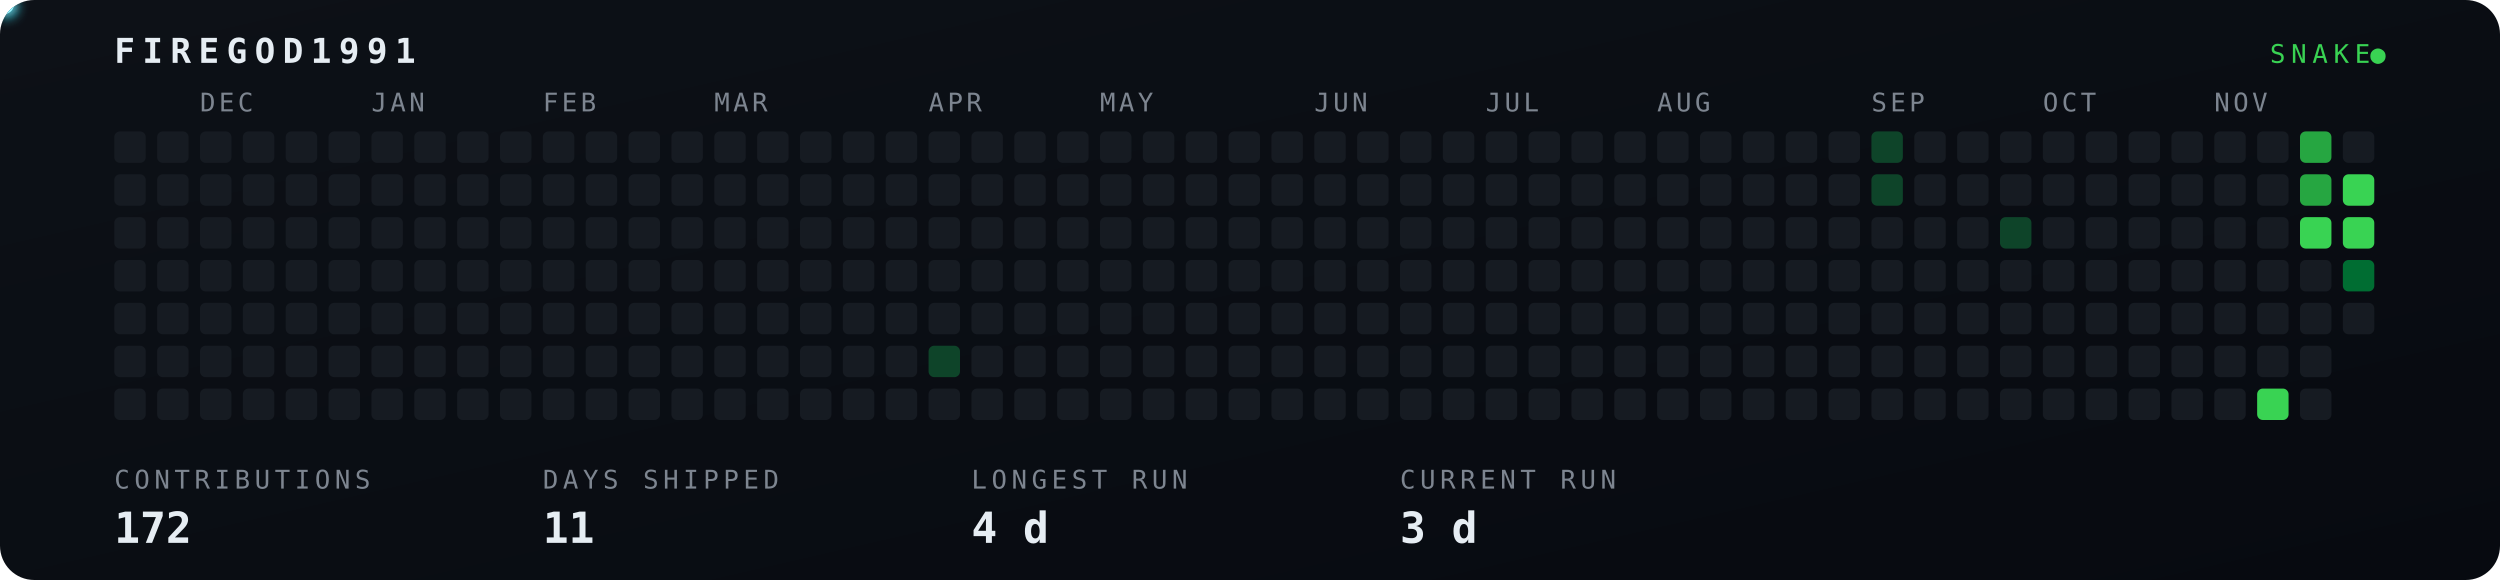
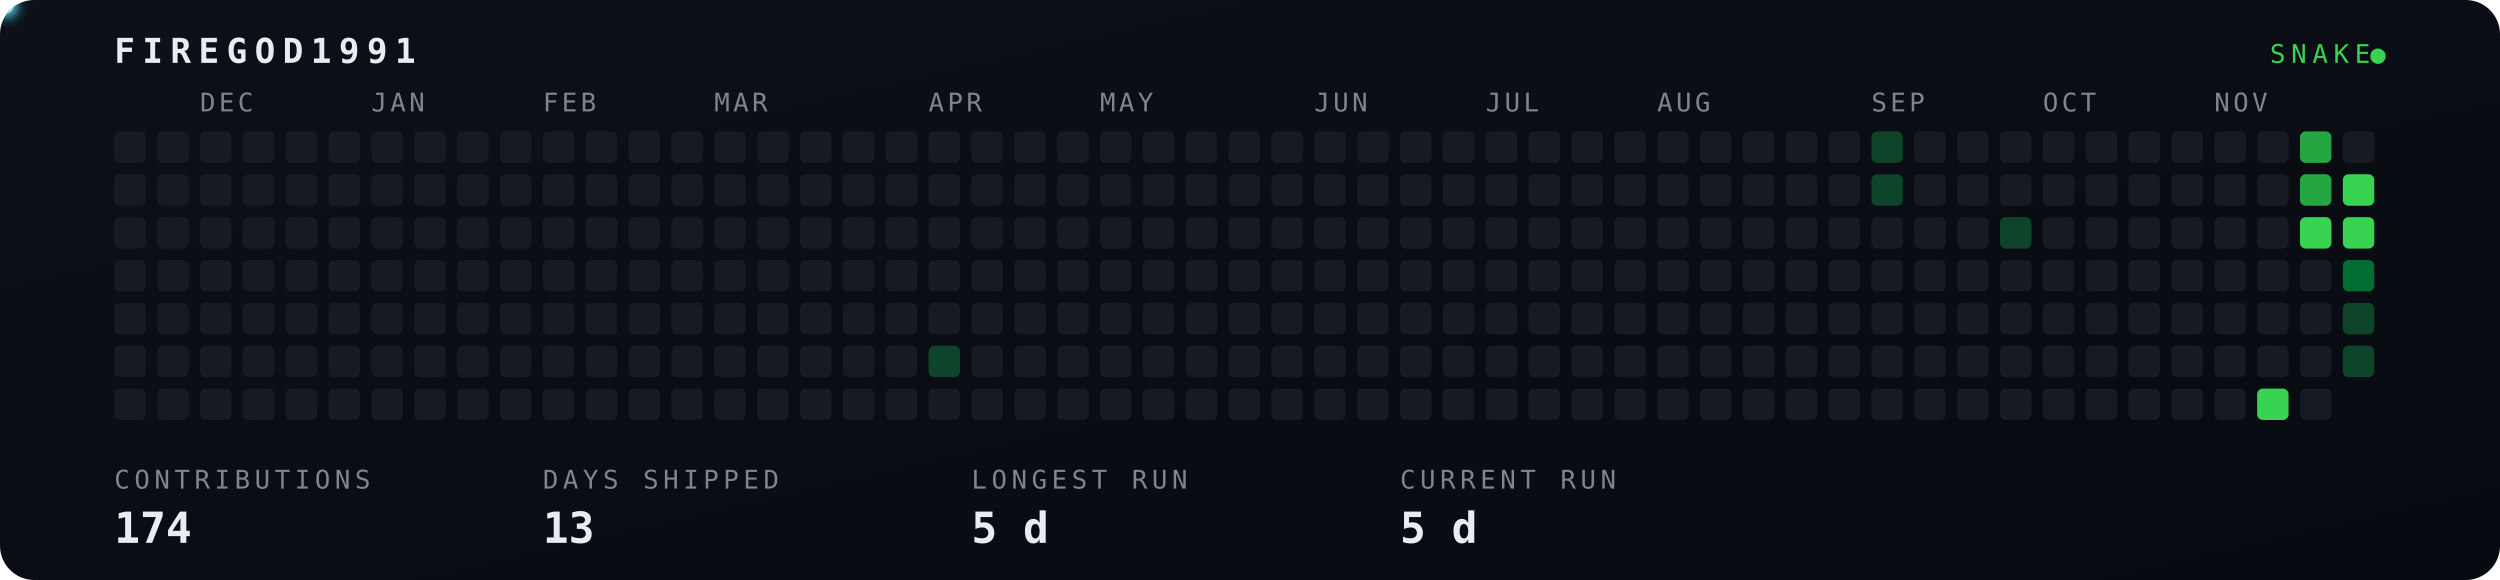
<svg xmlns="http://www.w3.org/2000/svg" viewBox="0 0 875 203" width="875" height="203" role="img" aria-labelledby="t d">
  <defs>
    <linearGradient id="bg" x1="0" y1="0" x2="1" y2="1">
      <stop offset="0" stop-color="#0d1117" />
      <stop offset="1" stop-color="#070a10" />
    </linearGradient>
    <filter id="glow" x="-100%" y="-100%" width="300%" height="300%">
      <feGaussianBlur stdDeviation="2.4" result="b" />
      <feMerge>
        <feMergeNode in="b" />
        <feMergeNode in="SourceGraphic" />
      </feMerge>
    </filter>
    <clipPath id="card">
      <rect width="875" height="203" rx="12" />
    </clipPath>
  </defs>
  <style>
    text { font-family: ui-monospace, SFMono-Regular, Menlo, Consolas, monospace; }
    .m { fill: #7d8590; font-size: 9px; letter-spacing: 1.2px; }
    .k { fill: #7d8590; font-size: 9px; letter-spacing: 1.6px; }
    .v { fill: #e6edf3; font-size: 15px; font-weight: 700; }
    .t { fill: #e6edf3; font-size: 12px; font-weight: 700; letter-spacing: 2.6px; }
    .s { fill: #39d353; font-size: 9px; letter-spacing: 2px; }
-     .seg { offset-path: path('M0.5 96.5 L330.5 96.5 L330.5 126.5 L660.5 126.5 L660.5 66.5 L660.5 51.5 L705.5 51.5 L705.5 81.5 L810.5 81.5 L810.5 66.5 L810.5 51.5 L825.5 51.5 L825.5 66.5 L825.5 81.5 L825.5 96.5 L795.5 96.5 L795.5 141.5 L920.0 141.5'); offset-rotate: 0deg; animation: crawl 8.50s linear infinite both; }
+     .seg { offset-path: path('M0.5 96.5 L330.5 96.5 L330.5 126.5 L660.5 126.5 L660.5 66.5 L660.5 51.5 L705.5 51.5 L705.5 81.5 L810.5 81.5 L810.5 66.5 L810.5 51.5 L825.5 51.5 L825.5 66.5 L825.5 81.5 L825.5 96.5 L825.5 111.5 L825.5 126.5 L795.5 126.5 L795.5 141.5 L920.0 141.5'); offset-rotate: 0deg; animation: crawl 8.50s linear infinite both; }
    @keyframes crawl { 0% { offset-distance: 0%; } 70.59%, 100% { offset-distance: 100%; } }
    .blink { animation: blink 1.4s steps(2, start) infinite; }
    @keyframes blink { to { visibility: hidden; } }
    @media (prefers-reduced-motion: reduce) { * { animation: none !important; } .seg { display: none; } }
    
    @keyframes e19_5 { 0%, 20.57% { fill: #0e4429; } 20.98%, 99.00% { fill: #161b22; } 100% { fill: #0e4429; } }
    @keyframes e41_0 { 0%, 43.73% { fill: #0e4429; } 44.14%, 99.00% { fill: #161b22; } 100% { fill: #0e4429; } }
    @keyframes e41_1 { 0%, 42.87% { fill: #0e4429; } 43.28%, 99.00% { fill: #161b22; } 100% { fill: #0e4429; } }
    @keyframes e44_2 { 0%, 48.02% { fill: #0e4429; } 48.43%, 99.00% { fill: #161b22; } 100% { fill: #0e4429; } }
    @keyframes e50_6 { 0%, 63.46% { fill: #39d353; } 63.87%, 99.00% { fill: #161b22; } 100% { fill: #39d353; } }
    @keyframes e51_0 { 0%, 55.74% { fill: #26a641; } 56.15%, 99.00% { fill: #161b22; } 100% { fill: #26a641; } }
    @keyframes e51_1 { 0%, 54.88% { fill: #26a641; } 55.29%, 99.00% { fill: #161b22; } 100% { fill: #26a641; } }
    @keyframes e51_2 { 0%, 54.02% { fill: #39d353; } 54.43%, 99.00% { fill: #161b22; } 100% { fill: #39d353; } }
    @keyframes e52_1 { 0%, 57.46% { fill: #39d353; } 57.87%, 99.00% { fill: #161b22; } 100% { fill: #39d353; } }
    @keyframes e52_2 { 0%, 58.31% { fill: #39d353; } 58.72%, 99.00% { fill: #161b22; } 100% { fill: #39d353; } }
    @keyframes e52_3 { 0%, 59.17% { fill: #006d32; } 59.58%, 99.00% { fill: #161b22; } 100% { fill: #006d32; } }
-     @keyframes g15 { 0%, 53.29% { opacity: 0; } 53.79%, 100% { opacity: 1; } }
+     @keyframes e52_4 { 0%, 60.03% { fill: #0e4429; } 60.44%, 99.00% { fill: #161b22; } 100% { fill: #0e4429; } }
+     @keyframes e52_5 { 0%, 60.89% { fill: #0e4429; } 61.30%, 99.00% { fill: #161b22; } 100% { fill: #0e4429; } }
+     @keyframes g17 { 0%, 51.93% { opacity: 0; } 52.43%, 100% { opacity: 1; } }
+     @keyframes g16 { 0%, 50.04% { opacity: 0; } 50.54%, 100% { opacity: 1; } }
+     @keyframes g15 { 0%, 49.86% { opacity: 0; } 50.36%, 100% { opacity: 1; } }
    @keyframes g14 { 0%, 49.68% { opacity: 0; } 50.18%, 100% { opacity: 1; } }
    @keyframes g13 { 0%, 49.50% { opacity: 0; } 50.00%, 100% { opacity: 1; } }
    @keyframes g12 { 0%, 49.32% { opacity: 0; } 49.82%, 100% { opacity: 1; } }
    @keyframes g11 { 0%, 48.28% { opacity: 0; } 48.78%, 100% { opacity: 1; } }
    @keyframes g10 { 0%, 48.11% { opacity: 0; } 48.61%, 100% { opacity: 1; } }
    @keyframes g9 { 0%, 47.93% { opacity: 0; } 48.43%, 100% { opacity: 1; } }
    @keyframes g8 { 0%, 42.60% { opacity: 0; } 43.10%, 100% { opacity: 1; } }
    @keyframes g7 { 0%, 38.99% { opacity: 0; } 39.49%, 100% { opacity: 1; } }
    @keyframes g6 { 0%, 38.81% { opacity: 0; } 39.31%, 100% { opacity: 1; } }
    @keyframes g5 { 0%, 17.19% { opacity: 0; } 17.69%, 100% { opacity: 1; } }</style>
  <g clip-path="url(#card)">
    <rect width="875" height="203" fill="url(#bg)" />
    <text class="t" x="40" y="22">FIREGOD1991</text>
    <text class="s" x="835" y="22" text-anchor="end">SNAKE<tspan class="blink"> ●</tspan>
    </text>
    <text class="m" x="70" y="39">DEC</text>
    <text class="m" x="130" y="39">JAN</text>
    <text class="m" x="190" y="39">FEB</text>
    <text class="m" x="250" y="39">MAR</text>
    <text class="m" x="325" y="39">APR</text>
    <text class="m" x="385" y="39">MAY</text>
    <text class="m" x="460" y="39">JUN</text>
    <text class="m" x="520" y="39">JUL</text>
    <text class="m" x="580" y="39">AUG</text>
    <text class="m" x="655" y="39">SEP</text>
    <text class="m" x="715" y="39">OCT</text>
    <text class="m" x="775" y="39">NOV</text>
    <rect x="40" y="46" width="11" height="11" rx="2" fill="#161b22" />
    <rect x="40" y="61" width="11" height="11" rx="2" fill="#161b22" />
    <rect x="40" y="76" width="11" height="11" rx="2" fill="#161b22" />
    <rect x="40" y="91" width="11" height="11" rx="2" fill="#161b22" />
    <rect x="40" y="106" width="11" height="11" rx="2" fill="#161b22" />
    <rect x="40" y="121" width="11" height="11" rx="2" fill="#161b22" />
    <rect x="40" y="136" width="11" height="11" rx="2" fill="#161b22" />
    <rect x="55" y="46" width="11" height="11" rx="2" fill="#161b22" />
    <rect x="55" y="61" width="11" height="11" rx="2" fill="#161b22" />
    <rect x="55" y="76" width="11" height="11" rx="2" fill="#161b22" />
    <rect x="55" y="91" width="11" height="11" rx="2" fill="#161b22" />
    <rect x="55" y="106" width="11" height="11" rx="2" fill="#161b22" />
    <rect x="55" y="121" width="11" height="11" rx="2" fill="#161b22" />
    <rect x="55" y="136" width="11" height="11" rx="2" fill="#161b22" />
    <rect x="70" y="46" width="11" height="11" rx="2" fill="#161b22" />
    <rect x="70" y="61" width="11" height="11" rx="2" fill="#161b22" />
    <rect x="70" y="76" width="11" height="11" rx="2" fill="#161b22" />
    <rect x="70" y="91" width="11" height="11" rx="2" fill="#161b22" />
    <rect x="70" y="106" width="11" height="11" rx="2" fill="#161b22" />
    <rect x="70" y="121" width="11" height="11" rx="2" fill="#161b22" />
    <rect x="70" y="136" width="11" height="11" rx="2" fill="#161b22" />
    <rect x="85" y="46" width="11" height="11" rx="2" fill="#161b22" />
    <rect x="85" y="61" width="11" height="11" rx="2" fill="#161b22" />
    <rect x="85" y="76" width="11" height="11" rx="2" fill="#161b22" />
    <rect x="85" y="91" width="11" height="11" rx="2" fill="#161b22" />
    <rect x="85" y="106" width="11" height="11" rx="2" fill="#161b22" />
    <rect x="85" y="121" width="11" height="11" rx="2" fill="#161b22" />
    <rect x="85" y="136" width="11" height="11" rx="2" fill="#161b22" />
    <rect x="100" y="46" width="11" height="11" rx="2" fill="#161b22" />
    <rect x="100" y="61" width="11" height="11" rx="2" fill="#161b22" />
    <rect x="100" y="76" width="11" height="11" rx="2" fill="#161b22" />
    <rect x="100" y="91" width="11" height="11" rx="2" fill="#161b22" />
    <rect x="100" y="106" width="11" height="11" rx="2" fill="#161b22" />
    <rect x="100" y="121" width="11" height="11" rx="2" fill="#161b22" />
    <rect x="100" y="136" width="11" height="11" rx="2" fill="#161b22" />
    <rect x="115" y="46" width="11" height="11" rx="2" fill="#161b22" />
    <rect x="115" y="61" width="11" height="11" rx="2" fill="#161b22" />
    <rect x="115" y="76" width="11" height="11" rx="2" fill="#161b22" />
    <rect x="115" y="91" width="11" height="11" rx="2" fill="#161b22" />
    <rect x="115" y="106" width="11" height="11" rx="2" fill="#161b22" />
    <rect x="115" y="121" width="11" height="11" rx="2" fill="#161b22" />
    <rect x="115" y="136" width="11" height="11" rx="2" fill="#161b22" />
    <rect x="130" y="46" width="11" height="11" rx="2" fill="#161b22" />
    <rect x="130" y="61" width="11" height="11" rx="2" fill="#161b22" />
    <rect x="130" y="76" width="11" height="11" rx="2" fill="#161b22" />
    <rect x="130" y="91" width="11" height="11" rx="2" fill="#161b22" />
    <rect x="130" y="106" width="11" height="11" rx="2" fill="#161b22" />
    <rect x="130" y="121" width="11" height="11" rx="2" fill="#161b22" />
    <rect x="130" y="136" width="11" height="11" rx="2" fill="#161b22" />
    <rect x="145" y="46" width="11" height="11" rx="2" fill="#161b22" />
    <rect x="145" y="61" width="11" height="11" rx="2" fill="#161b22" />
    <rect x="145" y="76" width="11" height="11" rx="2" fill="#161b22" />
    <rect x="145" y="91" width="11" height="11" rx="2" fill="#161b22" />
    <rect x="145" y="106" width="11" height="11" rx="2" fill="#161b22" />
    <rect x="145" y="121" width="11" height="11" rx="2" fill="#161b22" />
    <rect x="145" y="136" width="11" height="11" rx="2" fill="#161b22" />
    <rect x="160" y="46" width="11" height="11" rx="2" fill="#161b22" />
    <rect x="160" y="61" width="11" height="11" rx="2" fill="#161b22" />
    <rect x="160" y="76" width="11" height="11" rx="2" fill="#161b22" />
    <rect x="160" y="91" width="11" height="11" rx="2" fill="#161b22" />
    <rect x="160" y="106" width="11" height="11" rx="2" fill="#161b22" />
    <rect x="160" y="121" width="11" height="11" rx="2" fill="#161b22" />
    <rect x="160" y="136" width="11" height="11" rx="2" fill="#161b22" />
    <rect x="175" y="46" width="11" height="11" rx="2" fill="#161b22" />
    <rect x="175" y="61" width="11" height="11" rx="2" fill="#161b22" />
    <rect x="175" y="76" width="11" height="11" rx="2" fill="#161b22" />
    <rect x="175" y="91" width="11" height="11" rx="2" fill="#161b22" />
    <rect x="175" y="106" width="11" height="11" rx="2" fill="#161b22" />
    <rect x="175" y="121" width="11" height="11" rx="2" fill="#161b22" />
    <rect x="175" y="136" width="11" height="11" rx="2" fill="#161b22" />
    <rect x="190" y="46" width="11" height="11" rx="2" fill="#161b22" />
    <rect x="190" y="61" width="11" height="11" rx="2" fill="#161b22" />
    <rect x="190" y="76" width="11" height="11" rx="2" fill="#161b22" />
    <rect x="190" y="91" width="11" height="11" rx="2" fill="#161b22" />
    <rect x="190" y="106" width="11" height="11" rx="2" fill="#161b22" />
    <rect x="190" y="121" width="11" height="11" rx="2" fill="#161b22" />
    <rect x="190" y="136" width="11" height="11" rx="2" fill="#161b22" />
    <rect x="205" y="46" width="11" height="11" rx="2" fill="#161b22" />
    <rect x="205" y="61" width="11" height="11" rx="2" fill="#161b22" />
    <rect x="205" y="76" width="11" height="11" rx="2" fill="#161b22" />
    <rect x="205" y="91" width="11" height="11" rx="2" fill="#161b22" />
    <rect x="205" y="106" width="11" height="11" rx="2" fill="#161b22" />
    <rect x="205" y="121" width="11" height="11" rx="2" fill="#161b22" />
    <rect x="205" y="136" width="11" height="11" rx="2" fill="#161b22" />
    <rect x="220" y="46" width="11" height="11" rx="2" fill="#161b22" />
    <rect x="220" y="61" width="11" height="11" rx="2" fill="#161b22" />
    <rect x="220" y="76" width="11" height="11" rx="2" fill="#161b22" />
    <rect x="220" y="91" width="11" height="11" rx="2" fill="#161b22" />
    <rect x="220" y="106" width="11" height="11" rx="2" fill="#161b22" />
    <rect x="220" y="121" width="11" height="11" rx="2" fill="#161b22" />
    <rect x="220" y="136" width="11" height="11" rx="2" fill="#161b22" />
    <rect x="235" y="46" width="11" height="11" rx="2" fill="#161b22" />
    <rect x="235" y="61" width="11" height="11" rx="2" fill="#161b22" />
    <rect x="235" y="76" width="11" height="11" rx="2" fill="#161b22" />
    <rect x="235" y="91" width="11" height="11" rx="2" fill="#161b22" />
    <rect x="235" y="106" width="11" height="11" rx="2" fill="#161b22" />
    <rect x="235" y="121" width="11" height="11" rx="2" fill="#161b22" />
    <rect x="235" y="136" width="11" height="11" rx="2" fill="#161b22" />
    <rect x="250" y="46" width="11" height="11" rx="2" fill="#161b22" />
    <rect x="250" y="61" width="11" height="11" rx="2" fill="#161b22" />
    <rect x="250" y="76" width="11" height="11" rx="2" fill="#161b22" />
    <rect x="250" y="91" width="11" height="11" rx="2" fill="#161b22" />
    <rect x="250" y="106" width="11" height="11" rx="2" fill="#161b22" />
    <rect x="250" y="121" width="11" height="11" rx="2" fill="#161b22" />
    <rect x="250" y="136" width="11" height="11" rx="2" fill="#161b22" />
    <rect x="265" y="46" width="11" height="11" rx="2" fill="#161b22" />
    <rect x="265" y="61" width="11" height="11" rx="2" fill="#161b22" />
    <rect x="265" y="76" width="11" height="11" rx="2" fill="#161b22" />
    <rect x="265" y="91" width="11" height="11" rx="2" fill="#161b22" />
    <rect x="265" y="106" width="11" height="11" rx="2" fill="#161b22" />
    <rect x="265" y="121" width="11" height="11" rx="2" fill="#161b22" />
    <rect x="265" y="136" width="11" height="11" rx="2" fill="#161b22" />
    <rect x="280" y="46" width="11" height="11" rx="2" fill="#161b22" />
    <rect x="280" y="61" width="11" height="11" rx="2" fill="#161b22" />
    <rect x="280" y="76" width="11" height="11" rx="2" fill="#161b22" />
    <rect x="280" y="91" width="11" height="11" rx="2" fill="#161b22" />
    <rect x="280" y="106" width="11" height="11" rx="2" fill="#161b22" />
    <rect x="280" y="121" width="11" height="11" rx="2" fill="#161b22" />
    <rect x="280" y="136" width="11" height="11" rx="2" fill="#161b22" />
    <rect x="295" y="46" width="11" height="11" rx="2" fill="#161b22" />
    <rect x="295" y="61" width="11" height="11" rx="2" fill="#161b22" />
    <rect x="295" y="76" width="11" height="11" rx="2" fill="#161b22" />
    <rect x="295" y="91" width="11" height="11" rx="2" fill="#161b22" />
    <rect x="295" y="106" width="11" height="11" rx="2" fill="#161b22" />
    <rect x="295" y="121" width="11" height="11" rx="2" fill="#161b22" />
    <rect x="295" y="136" width="11" height="11" rx="2" fill="#161b22" />
    <rect x="310" y="46" width="11" height="11" rx="2" fill="#161b22" />
    <rect x="310" y="61" width="11" height="11" rx="2" fill="#161b22" />
    <rect x="310" y="76" width="11" height="11" rx="2" fill="#161b22" />
    <rect x="310" y="91" width="11" height="11" rx="2" fill="#161b22" />
    <rect x="310" y="106" width="11" height="11" rx="2" fill="#161b22" />
    <rect x="310" y="121" width="11" height="11" rx="2" fill="#161b22" />
    <rect x="310" y="136" width="11" height="11" rx="2" fill="#161b22" />
    <rect x="325" y="46" width="11" height="11" rx="2" fill="#161b22" />
    <rect x="325" y="61" width="11" height="11" rx="2" fill="#161b22" />
    <rect x="325" y="76" width="11" height="11" rx="2" fill="#161b22" />
    <rect x="325" y="91" width="11" height="11" rx="2" fill="#161b22" />
    <rect x="325" y="106" width="11" height="11" rx="2" fill="#161b22" />
    <rect x="325" y="121" width="11" height="11" rx="2" fill="#0e4429" style="animation: e19_5 8.50s linear infinite" />
    <rect x="325" y="136" width="11" height="11" rx="2" fill="#161b22" />
    <rect x="340" y="46" width="11" height="11" rx="2" fill="#161b22" />
    <rect x="340" y="61" width="11" height="11" rx="2" fill="#161b22" />
    <rect x="340" y="76" width="11" height="11" rx="2" fill="#161b22" />
    <rect x="340" y="91" width="11" height="11" rx="2" fill="#161b22" />
    <rect x="340" y="106" width="11" height="11" rx="2" fill="#161b22" />
    <rect x="340" y="121" width="11" height="11" rx="2" fill="#161b22" />
    <rect x="340" y="136" width="11" height="11" rx="2" fill="#161b22" />
    <rect x="355" y="46" width="11" height="11" rx="2" fill="#161b22" />
    <rect x="355" y="61" width="11" height="11" rx="2" fill="#161b22" />
    <rect x="355" y="76" width="11" height="11" rx="2" fill="#161b22" />
    <rect x="355" y="91" width="11" height="11" rx="2" fill="#161b22" />
    <rect x="355" y="106" width="11" height="11" rx="2" fill="#161b22" />
    <rect x="355" y="121" width="11" height="11" rx="2" fill="#161b22" />
    <rect x="355" y="136" width="11" height="11" rx="2" fill="#161b22" />
    <rect x="370" y="46" width="11" height="11" rx="2" fill="#161b22" />
    <rect x="370" y="61" width="11" height="11" rx="2" fill="#161b22" />
    <rect x="370" y="76" width="11" height="11" rx="2" fill="#161b22" />
    <rect x="370" y="91" width="11" height="11" rx="2" fill="#161b22" />
    <rect x="370" y="106" width="11" height="11" rx="2" fill="#161b22" />
    <rect x="370" y="121" width="11" height="11" rx="2" fill="#161b22" />
    <rect x="370" y="136" width="11" height="11" rx="2" fill="#161b22" />
    <rect x="385" y="46" width="11" height="11" rx="2" fill="#161b22" />
    <rect x="385" y="61" width="11" height="11" rx="2" fill="#161b22" />
    <rect x="385" y="76" width="11" height="11" rx="2" fill="#161b22" />
    <rect x="385" y="91" width="11" height="11" rx="2" fill="#161b22" />
    <rect x="385" y="106" width="11" height="11" rx="2" fill="#161b22" />
    <rect x="385" y="121" width="11" height="11" rx="2" fill="#161b22" />
    <rect x="385" y="136" width="11" height="11" rx="2" fill="#161b22" />
    <rect x="400" y="46" width="11" height="11" rx="2" fill="#161b22" />
    <rect x="400" y="61" width="11" height="11" rx="2" fill="#161b22" />
    <rect x="400" y="76" width="11" height="11" rx="2" fill="#161b22" />
    <rect x="400" y="91" width="11" height="11" rx="2" fill="#161b22" />
    <rect x="400" y="106" width="11" height="11" rx="2" fill="#161b22" />
    <rect x="400" y="121" width="11" height="11" rx="2" fill="#161b22" />
    <rect x="400" y="136" width="11" height="11" rx="2" fill="#161b22" />
    <rect x="415" y="46" width="11" height="11" rx="2" fill="#161b22" />
    <rect x="415" y="61" width="11" height="11" rx="2" fill="#161b22" />
    <rect x="415" y="76" width="11" height="11" rx="2" fill="#161b22" />
    <rect x="415" y="91" width="11" height="11" rx="2" fill="#161b22" />
    <rect x="415" y="106" width="11" height="11" rx="2" fill="#161b22" />
    <rect x="415" y="121" width="11" height="11" rx="2" fill="#161b22" />
    <rect x="415" y="136" width="11" height="11" rx="2" fill="#161b22" />
    <rect x="430" y="46" width="11" height="11" rx="2" fill="#161b22" />
    <rect x="430" y="61" width="11" height="11" rx="2" fill="#161b22" />
    <rect x="430" y="76" width="11" height="11" rx="2" fill="#161b22" />
    <rect x="430" y="91" width="11" height="11" rx="2" fill="#161b22" />
    <rect x="430" y="106" width="11" height="11" rx="2" fill="#161b22" />
    <rect x="430" y="121" width="11" height="11" rx="2" fill="#161b22" />
    <rect x="430" y="136" width="11" height="11" rx="2" fill="#161b22" />
    <rect x="445" y="46" width="11" height="11" rx="2" fill="#161b22" />
    <rect x="445" y="61" width="11" height="11" rx="2" fill="#161b22" />
    <rect x="445" y="76" width="11" height="11" rx="2" fill="#161b22" />
    <rect x="445" y="91" width="11" height="11" rx="2" fill="#161b22" />
    <rect x="445" y="106" width="11" height="11" rx="2" fill="#161b22" />
    <rect x="445" y="121" width="11" height="11" rx="2" fill="#161b22" />
    <rect x="445" y="136" width="11" height="11" rx="2" fill="#161b22" />
    <rect x="460" y="46" width="11" height="11" rx="2" fill="#161b22" />
    <rect x="460" y="61" width="11" height="11" rx="2" fill="#161b22" />
    <rect x="460" y="76" width="11" height="11" rx="2" fill="#161b22" />
    <rect x="460" y="91" width="11" height="11" rx="2" fill="#161b22" />
    <rect x="460" y="106" width="11" height="11" rx="2" fill="#161b22" />
    <rect x="460" y="121" width="11" height="11" rx="2" fill="#161b22" />
    <rect x="460" y="136" width="11" height="11" rx="2" fill="#161b22" />
    <rect x="475" y="46" width="11" height="11" rx="2" fill="#161b22" />
    <rect x="475" y="61" width="11" height="11" rx="2" fill="#161b22" />
    <rect x="475" y="76" width="11" height="11" rx="2" fill="#161b22" />
    <rect x="475" y="91" width="11" height="11" rx="2" fill="#161b22" />
    <rect x="475" y="106" width="11" height="11" rx="2" fill="#161b22" />
    <rect x="475" y="121" width="11" height="11" rx="2" fill="#161b22" />
    <rect x="475" y="136" width="11" height="11" rx="2" fill="#161b22" />
    <rect x="490" y="46" width="11" height="11" rx="2" fill="#161b22" />
    <rect x="490" y="61" width="11" height="11" rx="2" fill="#161b22" />
    <rect x="490" y="76" width="11" height="11" rx="2" fill="#161b22" />
    <rect x="490" y="91" width="11" height="11" rx="2" fill="#161b22" />
    <rect x="490" y="106" width="11" height="11" rx="2" fill="#161b22" />
    <rect x="490" y="121" width="11" height="11" rx="2" fill="#161b22" />
    <rect x="490" y="136" width="11" height="11" rx="2" fill="#161b22" />
    <rect x="505" y="46" width="11" height="11" rx="2" fill="#161b22" />
    <rect x="505" y="61" width="11" height="11" rx="2" fill="#161b22" />
    <rect x="505" y="76" width="11" height="11" rx="2" fill="#161b22" />
    <rect x="505" y="91" width="11" height="11" rx="2" fill="#161b22" />
    <rect x="505" y="106" width="11" height="11" rx="2" fill="#161b22" />
    <rect x="505" y="121" width="11" height="11" rx="2" fill="#161b22" />
    <rect x="505" y="136" width="11" height="11" rx="2" fill="#161b22" />
    <rect x="520" y="46" width="11" height="11" rx="2" fill="#161b22" />
    <rect x="520" y="61" width="11" height="11" rx="2" fill="#161b22" />
    <rect x="520" y="76" width="11" height="11" rx="2" fill="#161b22" />
    <rect x="520" y="91" width="11" height="11" rx="2" fill="#161b22" />
    <rect x="520" y="106" width="11" height="11" rx="2" fill="#161b22" />
    <rect x="520" y="121" width="11" height="11" rx="2" fill="#161b22" />
    <rect x="520" y="136" width="11" height="11" rx="2" fill="#161b22" />
    <rect x="535" y="46" width="11" height="11" rx="2" fill="#161b22" />
    <rect x="535" y="61" width="11" height="11" rx="2" fill="#161b22" />
    <rect x="535" y="76" width="11" height="11" rx="2" fill="#161b22" />
    <rect x="535" y="91" width="11" height="11" rx="2" fill="#161b22" />
    <rect x="535" y="106" width="11" height="11" rx="2" fill="#161b22" />
    <rect x="535" y="121" width="11" height="11" rx="2" fill="#161b22" />
    <rect x="535" y="136" width="11" height="11" rx="2" fill="#161b22" />
    <rect x="550" y="46" width="11" height="11" rx="2" fill="#161b22" />
    <rect x="550" y="61" width="11" height="11" rx="2" fill="#161b22" />
    <rect x="550" y="76" width="11" height="11" rx="2" fill="#161b22" />
    <rect x="550" y="91" width="11" height="11" rx="2" fill="#161b22" />
    <rect x="550" y="106" width="11" height="11" rx="2" fill="#161b22" />
    <rect x="550" y="121" width="11" height="11" rx="2" fill="#161b22" />
    <rect x="550" y="136" width="11" height="11" rx="2" fill="#161b22" />
    <rect x="565" y="46" width="11" height="11" rx="2" fill="#161b22" />
    <rect x="565" y="61" width="11" height="11" rx="2" fill="#161b22" />
    <rect x="565" y="76" width="11" height="11" rx="2" fill="#161b22" />
    <rect x="565" y="91" width="11" height="11" rx="2" fill="#161b22" />
    <rect x="565" y="106" width="11" height="11" rx="2" fill="#161b22" />
    <rect x="565" y="121" width="11" height="11" rx="2" fill="#161b22" />
    <rect x="565" y="136" width="11" height="11" rx="2" fill="#161b22" />
    <rect x="580" y="46" width="11" height="11" rx="2" fill="#161b22" />
    <rect x="580" y="61" width="11" height="11" rx="2" fill="#161b22" />
    <rect x="580" y="76" width="11" height="11" rx="2" fill="#161b22" />
    <rect x="580" y="91" width="11" height="11" rx="2" fill="#161b22" />
    <rect x="580" y="106" width="11" height="11" rx="2" fill="#161b22" />
    <rect x="580" y="121" width="11" height="11" rx="2" fill="#161b22" />
    <rect x="580" y="136" width="11" height="11" rx="2" fill="#161b22" />
    <rect x="595" y="46" width="11" height="11" rx="2" fill="#161b22" />
    <rect x="595" y="61" width="11" height="11" rx="2" fill="#161b22" />
    <rect x="595" y="76" width="11" height="11" rx="2" fill="#161b22" />
    <rect x="595" y="91" width="11" height="11" rx="2" fill="#161b22" />
    <rect x="595" y="106" width="11" height="11" rx="2" fill="#161b22" />
    <rect x="595" y="121" width="11" height="11" rx="2" fill="#161b22" />
    <rect x="595" y="136" width="11" height="11" rx="2" fill="#161b22" />
    <rect x="610" y="46" width="11" height="11" rx="2" fill="#161b22" />
    <rect x="610" y="61" width="11" height="11" rx="2" fill="#161b22" />
    <rect x="610" y="76" width="11" height="11" rx="2" fill="#161b22" />
    <rect x="610" y="91" width="11" height="11" rx="2" fill="#161b22" />
    <rect x="610" y="106" width="11" height="11" rx="2" fill="#161b22" />
    <rect x="610" y="121" width="11" height="11" rx="2" fill="#161b22" />
    <rect x="610" y="136" width="11" height="11" rx="2" fill="#161b22" />
    <rect x="625" y="46" width="11" height="11" rx="2" fill="#161b22" />
    <rect x="625" y="61" width="11" height="11" rx="2" fill="#161b22" />
    <rect x="625" y="76" width="11" height="11" rx="2" fill="#161b22" />
    <rect x="625" y="91" width="11" height="11" rx="2" fill="#161b22" />
    <rect x="625" y="106" width="11" height="11" rx="2" fill="#161b22" />
    <rect x="625" y="121" width="11" height="11" rx="2" fill="#161b22" />
    <rect x="625" y="136" width="11" height="11" rx="2" fill="#161b22" />
    <rect x="640" y="46" width="11" height="11" rx="2" fill="#161b22" />
    <rect x="640" y="61" width="11" height="11" rx="2" fill="#161b22" />
    <rect x="640" y="76" width="11" height="11" rx="2" fill="#161b22" />
    <rect x="640" y="91" width="11" height="11" rx="2" fill="#161b22" />
    <rect x="640" y="106" width="11" height="11" rx="2" fill="#161b22" />
    <rect x="640" y="121" width="11" height="11" rx="2" fill="#161b22" />
    <rect x="640" y="136" width="11" height="11" rx="2" fill="#161b22" />
    <rect x="655" y="46" width="11" height="11" rx="2" fill="#0e4429" style="animation: e41_0 8.50s linear infinite" />
    <rect x="655" y="61" width="11" height="11" rx="2" fill="#0e4429" style="animation: e41_1 8.50s linear infinite" />
    <rect x="655" y="76" width="11" height="11" rx="2" fill="#161b22" />
    <rect x="655" y="91" width="11" height="11" rx="2" fill="#161b22" />
    <rect x="655" y="106" width="11" height="11" rx="2" fill="#161b22" />
    <rect x="655" y="121" width="11" height="11" rx="2" fill="#161b22" />
    <rect x="655" y="136" width="11" height="11" rx="2" fill="#161b22" />
    <rect x="670" y="46" width="11" height="11" rx="2" fill="#161b22" />
    <rect x="670" y="61" width="11" height="11" rx="2" fill="#161b22" />
    <rect x="670" y="76" width="11" height="11" rx="2" fill="#161b22" />
    <rect x="670" y="91" width="11" height="11" rx="2" fill="#161b22" />
    <rect x="670" y="106" width="11" height="11" rx="2" fill="#161b22" />
    <rect x="670" y="121" width="11" height="11" rx="2" fill="#161b22" />
    <rect x="670" y="136" width="11" height="11" rx="2" fill="#161b22" />
    <rect x="685" y="46" width="11" height="11" rx="2" fill="#161b22" />
    <rect x="685" y="61" width="11" height="11" rx="2" fill="#161b22" />
    <rect x="685" y="76" width="11" height="11" rx="2" fill="#161b22" />
    <rect x="685" y="91" width="11" height="11" rx="2" fill="#161b22" />
    <rect x="685" y="106" width="11" height="11" rx="2" fill="#161b22" />
    <rect x="685" y="121" width="11" height="11" rx="2" fill="#161b22" />
    <rect x="685" y="136" width="11" height="11" rx="2" fill="#161b22" />
    <rect x="700" y="46" width="11" height="11" rx="2" fill="#161b22" />
    <rect x="700" y="61" width="11" height="11" rx="2" fill="#161b22" />
    <rect x="700" y="76" width="11" height="11" rx="2" fill="#0e4429" style="animation: e44_2 8.50s linear infinite" />
    <rect x="700" y="91" width="11" height="11" rx="2" fill="#161b22" />
    <rect x="700" y="106" width="11" height="11" rx="2" fill="#161b22" />
    <rect x="700" y="121" width="11" height="11" rx="2" fill="#161b22" />
    <rect x="700" y="136" width="11" height="11" rx="2" fill="#161b22" />
    <rect x="715" y="46" width="11" height="11" rx="2" fill="#161b22" />
    <rect x="715" y="61" width="11" height="11" rx="2" fill="#161b22" />
    <rect x="715" y="76" width="11" height="11" rx="2" fill="#161b22" />
    <rect x="715" y="91" width="11" height="11" rx="2" fill="#161b22" />
    <rect x="715" y="106" width="11" height="11" rx="2" fill="#161b22" />
    <rect x="715" y="121" width="11" height="11" rx="2" fill="#161b22" />
    <rect x="715" y="136" width="11" height="11" rx="2" fill="#161b22" />
    <rect x="730" y="46" width="11" height="11" rx="2" fill="#161b22" />
    <rect x="730" y="61" width="11" height="11" rx="2" fill="#161b22" />
    <rect x="730" y="76" width="11" height="11" rx="2" fill="#161b22" />
    <rect x="730" y="91" width="11" height="11" rx="2" fill="#161b22" />
    <rect x="730" y="106" width="11" height="11" rx="2" fill="#161b22" />
    <rect x="730" y="121" width="11" height="11" rx="2" fill="#161b22" />
    <rect x="730" y="136" width="11" height="11" rx="2" fill="#161b22" />
    <rect x="745" y="46" width="11" height="11" rx="2" fill="#161b22" />
    <rect x="745" y="61" width="11" height="11" rx="2" fill="#161b22" />
    <rect x="745" y="76" width="11" height="11" rx="2" fill="#161b22" />
    <rect x="745" y="91" width="11" height="11" rx="2" fill="#161b22" />
    <rect x="745" y="106" width="11" height="11" rx="2" fill="#161b22" />
    <rect x="745" y="121" width="11" height="11" rx="2" fill="#161b22" />
    <rect x="745" y="136" width="11" height="11" rx="2" fill="#161b22" />
    <rect x="760" y="46" width="11" height="11" rx="2" fill="#161b22" />
    <rect x="760" y="61" width="11" height="11" rx="2" fill="#161b22" />
    <rect x="760" y="76" width="11" height="11" rx="2" fill="#161b22" />
    <rect x="760" y="91" width="11" height="11" rx="2" fill="#161b22" />
    <rect x="760" y="106" width="11" height="11" rx="2" fill="#161b22" />
    <rect x="760" y="121" width="11" height="11" rx="2" fill="#161b22" />
    <rect x="760" y="136" width="11" height="11" rx="2" fill="#161b22" />
    <rect x="775" y="46" width="11" height="11" rx="2" fill="#161b22" />
    <rect x="775" y="61" width="11" height="11" rx="2" fill="#161b22" />
    <rect x="775" y="76" width="11" height="11" rx="2" fill="#161b22" />
    <rect x="775" y="91" width="11" height="11" rx="2" fill="#161b22" />
    <rect x="775" y="106" width="11" height="11" rx="2" fill="#161b22" />
    <rect x="775" y="121" width="11" height="11" rx="2" fill="#161b22" />
    <rect x="775" y="136" width="11" height="11" rx="2" fill="#161b22" />
    <rect x="790" y="46" width="11" height="11" rx="2" fill="#161b22" />
    <rect x="790" y="61" width="11" height="11" rx="2" fill="#161b22" />
    <rect x="790" y="76" width="11" height="11" rx="2" fill="#161b22" />
    <rect x="790" y="91" width="11" height="11" rx="2" fill="#161b22" />
    <rect x="790" y="106" width="11" height="11" rx="2" fill="#161b22" />
    <rect x="790" y="121" width="11" height="11" rx="2" fill="#161b22" />
    <rect x="790" y="136" width="11" height="11" rx="2" fill="#39d353" style="animation: e50_6 8.50s linear infinite" />
    <rect x="805" y="46" width="11" height="11" rx="2" fill="#26a641" style="animation: e51_0 8.50s linear infinite" />
    <rect x="805" y="61" width="11" height="11" rx="2" fill="#26a641" style="animation: e51_1 8.50s linear infinite" />
    <rect x="805" y="76" width="11" height="11" rx="2" fill="#39d353" style="animation: e51_2 8.50s linear infinite" />
    <rect x="805" y="91" width="11" height="11" rx="2" fill="#161b22" />
    <rect x="805" y="106" width="11" height="11" rx="2" fill="#161b22" />
    <rect x="805" y="121" width="11" height="11" rx="2" fill="#161b22" />
    <rect x="805" y="136" width="11" height="11" rx="2" fill="#161b22" />
    <rect x="820" y="46" width="11" height="11" rx="2" fill="#161b22" />
    <rect x="820" y="61" width="11" height="11" rx="2" fill="#39d353" style="animation: e52_1 8.50s linear infinite" />
    <rect x="820" y="76" width="11" height="11" rx="2" fill="#39d353" style="animation: e52_2 8.50s linear infinite" />
    <rect x="820" y="91" width="11" height="11" rx="2" fill="#006d32" style="animation: e52_3 8.50s linear infinite" />
-     <rect x="820" y="106" width="11" height="11" rx="2" fill="#161b22" />
+     <rect x="820" y="106" width="11" height="11" rx="2" fill="#0e4429" style="animation: e52_4 8.50s linear infinite" />
+     <rect x="820" y="121" width="11" height="11" rx="2" fill="#0e4429" style="animation: e52_5 8.50s linear infinite" />
+     <g class="seg" style="animation-delay: 0.981s; animation: crawl 8.50s linear infinite both, g17 8.50s linear infinite both; animation-delay: 0.981s">
+       <rect x="-2.9" y="-2.9" width="5.8" height="5.8" rx="2.2" fill="#6366f1" />
+     </g>
+     <g class="seg" style="animation-delay: 0.923s; animation: crawl 8.50s linear infinite both, g16 8.50s linear infinite both; animation-delay: 0.923s">
+       <rect x="-2.9" y="-2.9" width="5.8" height="5.8" rx="2.2" fill="#6366f1" />
+     </g>
    <g class="seg" style="animation-delay: 0.865s; animation: crawl 8.50s linear infinite both, g15 8.50s linear infinite both; animation-delay: 0.865s">
      <rect x="-2.9" y="-2.9" width="5.8" height="5.8" rx="2.2" fill="#6366f1" />
    </g>
    <g class="seg" style="animation-delay: 0.808s; animation: crawl 8.50s linear infinite both, g14 8.50s linear infinite both; animation-delay: 0.808s">
      <rect x="-2.9" y="-2.9" width="5.8" height="5.8" rx="2.2" fill="#6366f1" />
    </g>
    <g class="seg" style="animation-delay: 0.750s; animation: crawl 8.50s linear infinite both, g13 8.50s linear infinite both; animation-delay: 0.750s">
      <rect x="-3.0" y="-3.0" width="6.1" height="6.1" rx="2.3" fill="#6366f1" />
    </g>
    <g class="seg" style="animation-delay: 0.692s; animation: crawl 8.50s linear infinite both, g12 8.50s linear infinite both; animation-delay: 0.692s">
      <rect x="-3.2" y="-3.2" width="6.4" height="6.4" rx="2.5" fill="#6366f1" />
    </g>
    <g class="seg" style="animation-delay: 0.635s; animation: crawl 8.50s linear infinite both, g11 8.50s linear infinite both; animation-delay: 0.635s">
      <rect x="-3.4" y="-3.4" width="6.7" height="6.7" rx="2.6" fill="#6366f1" />
    </g>
    <g class="seg" style="animation-delay: 0.577s; animation: crawl 8.50s linear infinite both, g10 8.50s linear infinite both; animation-delay: 0.577s">
      <rect x="-3.5" y="-3.5" width="7.0" height="7.0" rx="2.7" fill="#3b82f6" />
    </g>
    <g class="seg" style="animation-delay: 0.519s; animation: crawl 8.50s linear infinite both, g9 8.50s linear infinite both; animation-delay: 0.519s">
      <rect x="-3.7" y="-3.7" width="7.3" height="7.3" rx="2.8" fill="#3b82f6" />
    </g>
    <g class="seg" style="animation-delay: 0.462s; animation: crawl 8.50s linear infinite both, g8 8.50s linear infinite both; animation-delay: 0.462s">
      <rect x="-3.8" y="-3.8" width="7.6" height="7.6" rx="2.9" fill="#3b82f6" />
    </g>
    <g class="seg" style="animation-delay: 0.404s; animation: crawl 8.50s linear infinite both, g7 8.50s linear infinite both; animation-delay: 0.404s">
      <rect x="-4.0" y="-4.0" width="7.9" height="7.9" rx="3.0" fill="#3b82f6" />
    </g>
    <g class="seg" style="animation-delay: 0.346s; animation: crawl 8.50s linear infinite both, g6 8.50s linear infinite both; animation-delay: 0.346s">
      <rect x="-4.1" y="-4.1" width="8.2" height="8.2" rx="3.2" fill="#3b82f6" />
    </g>
    <g class="seg" style="animation-delay: 0.288s; animation: crawl 8.50s linear infinite both, g5 8.50s linear infinite both; animation-delay: 0.288s">
      <rect x="-4.2" y="-4.2" width="8.5" height="8.5" rx="3.3" fill="#3b82f6" />
    </g>
    <g class="seg" style="animation-delay: 0.231s">
      <rect x="-4.4" y="-4.4" width="8.8" height="8.8" rx="3.4" fill="#22d3ee" />
    </g>
    <g class="seg" style="animation-delay: 0.173s">
      <rect x="-4.5" y="-4.5" width="9.1" height="9.1" rx="3.5" fill="#22d3ee" />
    </g>
    <g class="seg" style="animation-delay: 0.115s">
      <rect x="-4.7" y="-4.7" width="9.4" height="9.4" rx="3.6" fill="#22d3ee" filter="url(#glow)" />
    </g>
    <g class="seg" style="animation-delay: 0.058s">
      <rect x="-4.8" y="-4.8" width="9.7" height="9.7" rx="3.7" fill="#22d3ee" filter="url(#glow)" />
    </g>
    <g class="seg" style="animation-delay: 0.000s">
      <rect x="-5.0" y="-5.0" width="10.0" height="10.0" rx="3.8" fill="#a5f3fc" filter="url(#glow)" />
      <circle cx="2" cy="-2" r="1.1" fill="#0d1117" />
      <circle cx="2" cy="2" r="1.1" fill="#0d1117" />
    </g>
    <text class="k" x="40" y="171">CONTRIBUTIONS</text>
-     <text class="v" x="40" y="190">172</text>
+     <text class="v" x="40" y="190">174</text>
    <text class="k" x="190" y="171">DAYS SHIPPED</text>
-     <text class="v" x="190" y="190">11</text>
+     <text class="v" x="190" y="190">13</text>
    <text class="k" x="340" y="171">LONGEST RUN</text>
-     <text class="v" x="340" y="190">4 d</text>
+     <text class="v" x="340" y="190">5 d</text>
    <text class="k" x="490" y="171">CURRENT RUN</text>
-     <text class="v" x="490" y="190">3 d</text>
+     <text class="v" x="490" y="190">5 d</text>
  </g>
</svg>
